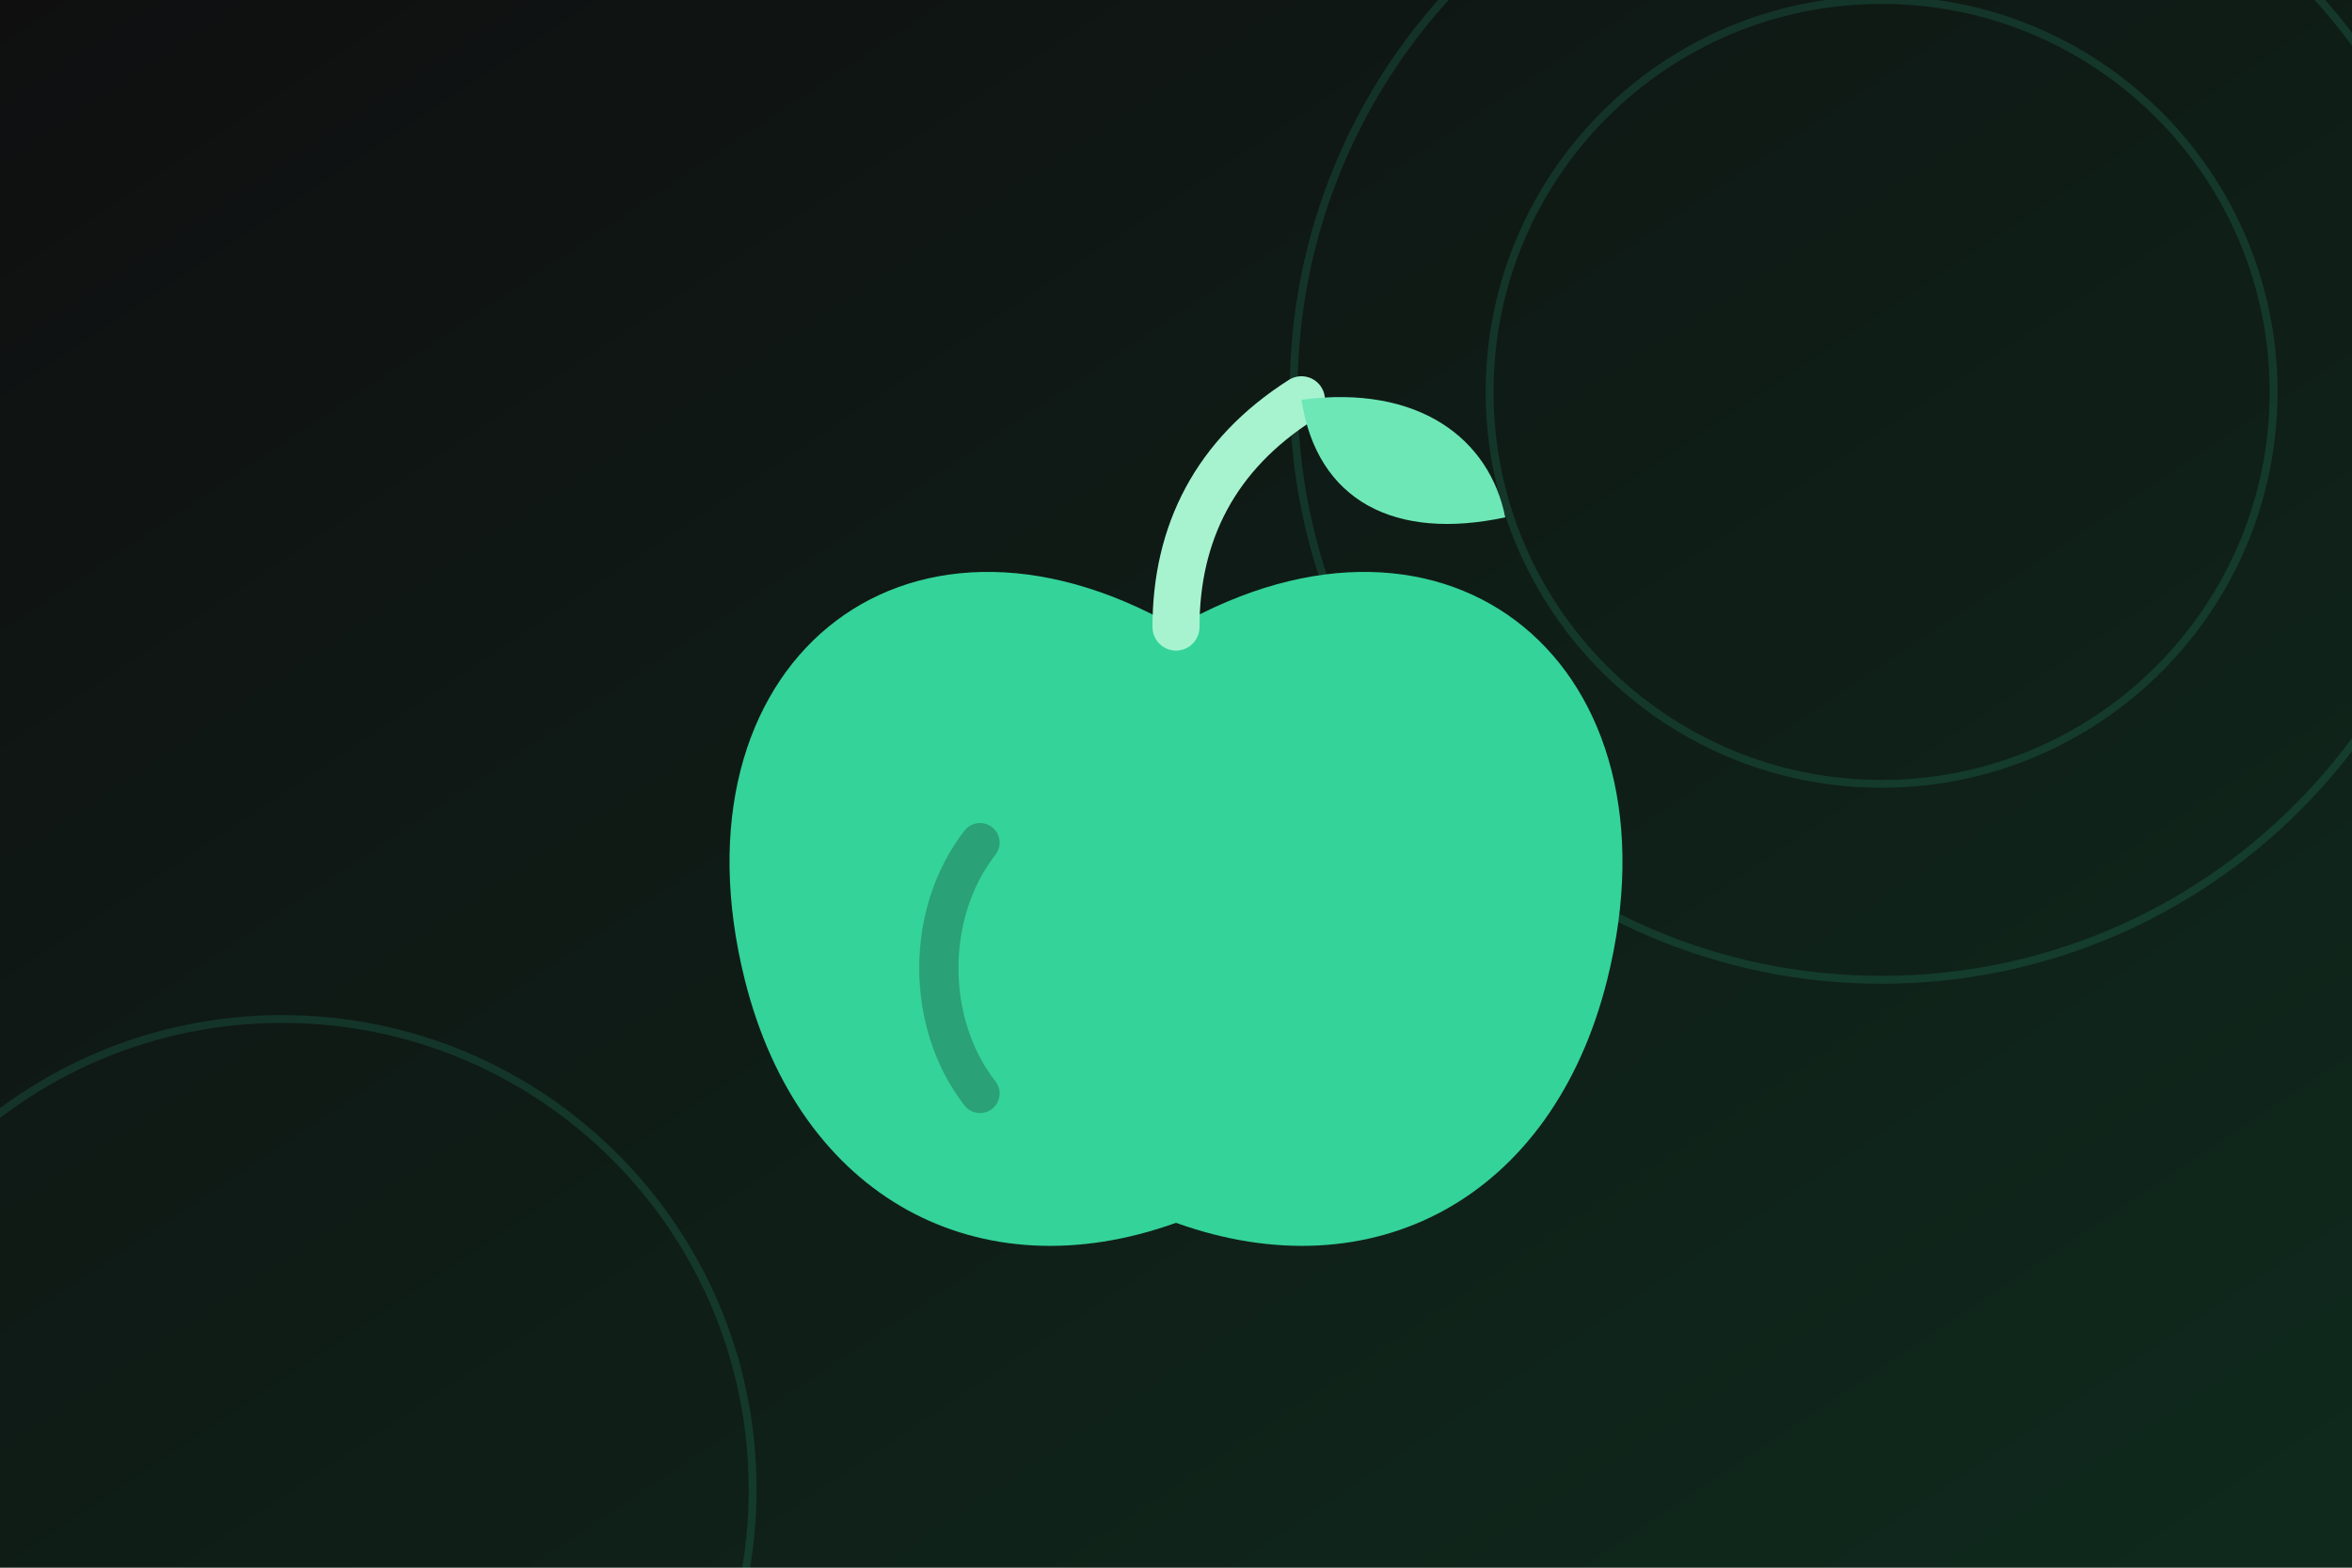
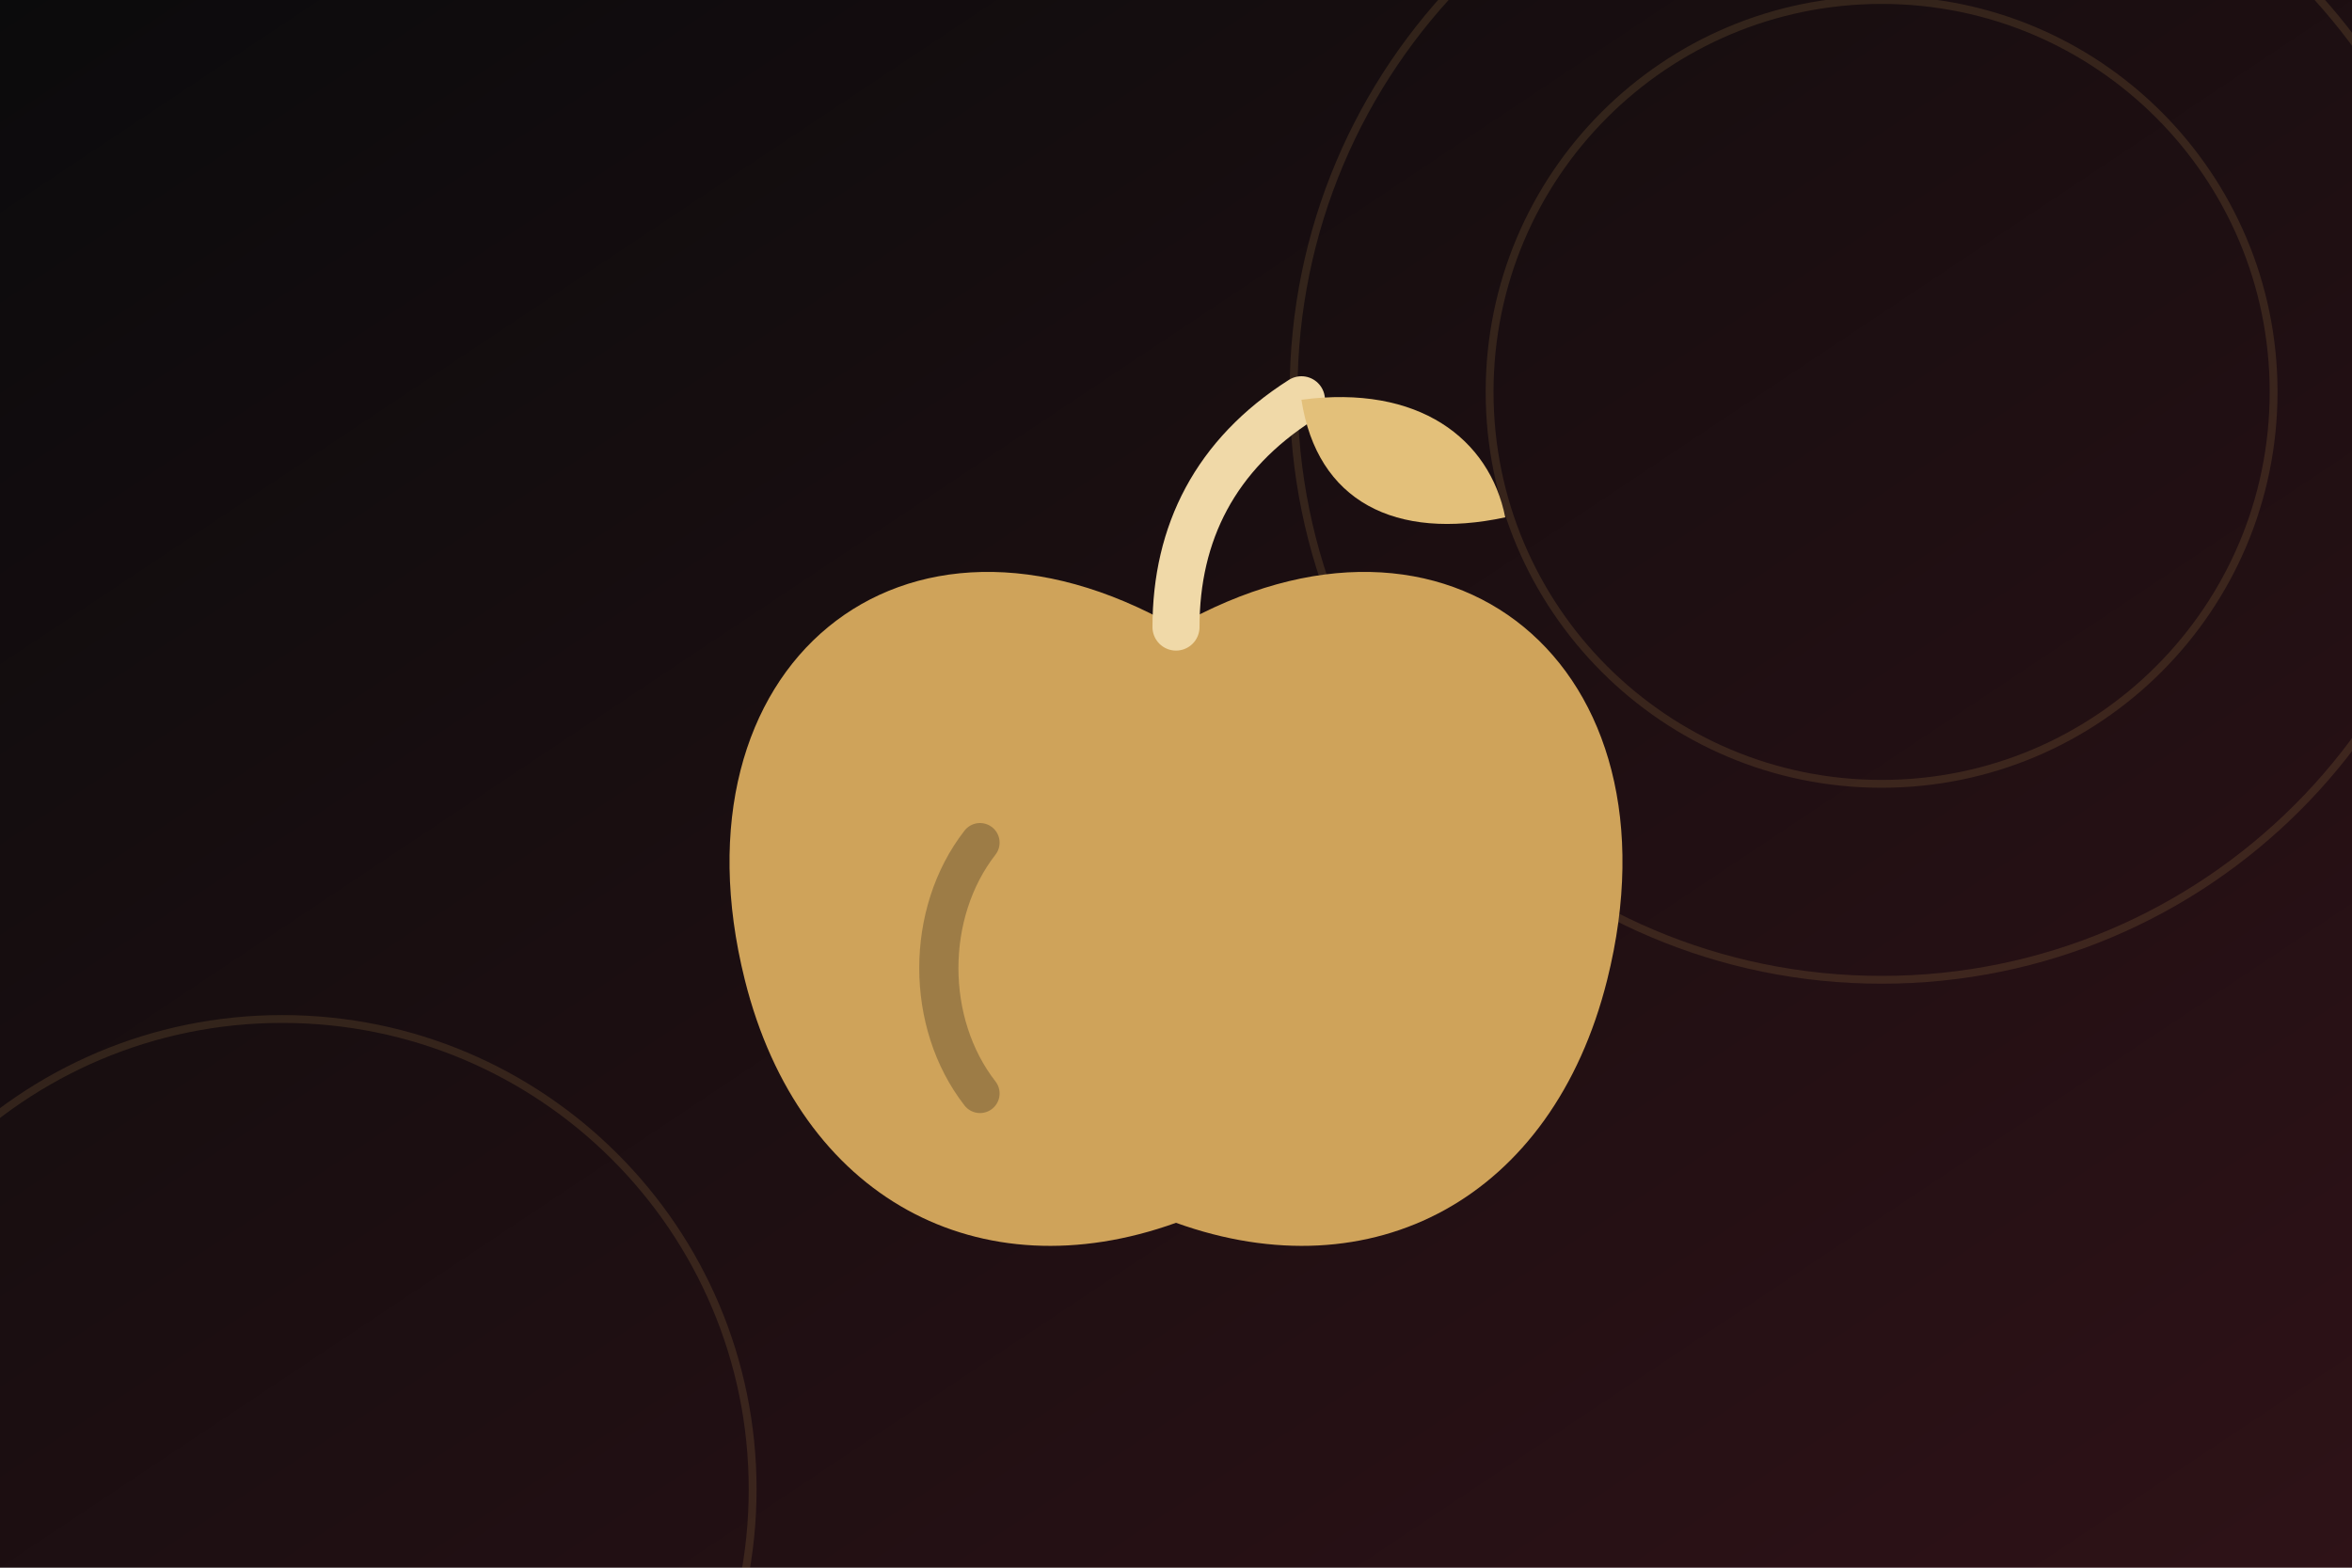
<svg xmlns="http://www.w3.org/2000/svg" viewBox="0 0 600 400" role="img">
  <defs>
    <linearGradient id="g" x1="0" y1="0" x2="1" y2="1">
-       <stop offset="0" stop-color="#0f0f10" />
-       <stop offset="1" stop-color="#0f2a1d" />
+       <stop offset="0" stop-color="#0b0b0c" />
+       <stop offset="1" stop-color="#2e1217" />
    </linearGradient>
  </defs>
  <rect width="600" height="400" fill="url(#g)" />
-   <g fill="none" stroke="#34d399" stroke-opacity=".15" stroke-width="2">
+   <g fill="none" stroke="#cfa35a" stroke-opacity=".15" stroke-width="2">
    <circle cx="480.0" cy="100.0" r="150" />
    <circle cx="480.0" cy="100.0" r="100" />
    <circle cx="72.0" cy="380.0" r="120" />
  </g>
-   <path d="M300 160c-70-40-130 10-110 90 14 56 60 80 110 62 50 18 96-6 110-62 20-80-40-130-110-90z" fill="#34d399" />
-   <path d="M300 160c0-24 10-44 32-58" fill="none" stroke="#a7f3d0" stroke-width="12" stroke-linecap="round" />
-   <path d="M332 102c30-4 48 10 52 30-28 6-48-4-52-30z" fill="#6ee7b7" />
-   <path d="M250 215c-14 18-14 46 0 64" fill="none" stroke="#0f0f10" stroke-opacity=".25" stroke-width="10" stroke-linecap="round" />
+   <path d="M300 160c-70-40-130 10-110 90 14 56 60 80 110 62 50 18 96-6 110-62 20-80-40-130-110-90z" fill="#cfa35a" />
+   <path d="M300 160c0-24 10-44 32-58" fill="none" stroke="#f0d9a8" stroke-width="12" stroke-linecap="round" />
+   <path d="M332 102c30-4 48 10 52 30-28 6-48-4-52-30z" fill="#e3c07a" />
+   <path d="M250 215c-14 18-14 46 0 64" fill="none" stroke="#0b0b0c" stroke-opacity=".25" stroke-width="10" stroke-linecap="round" />
</svg>
